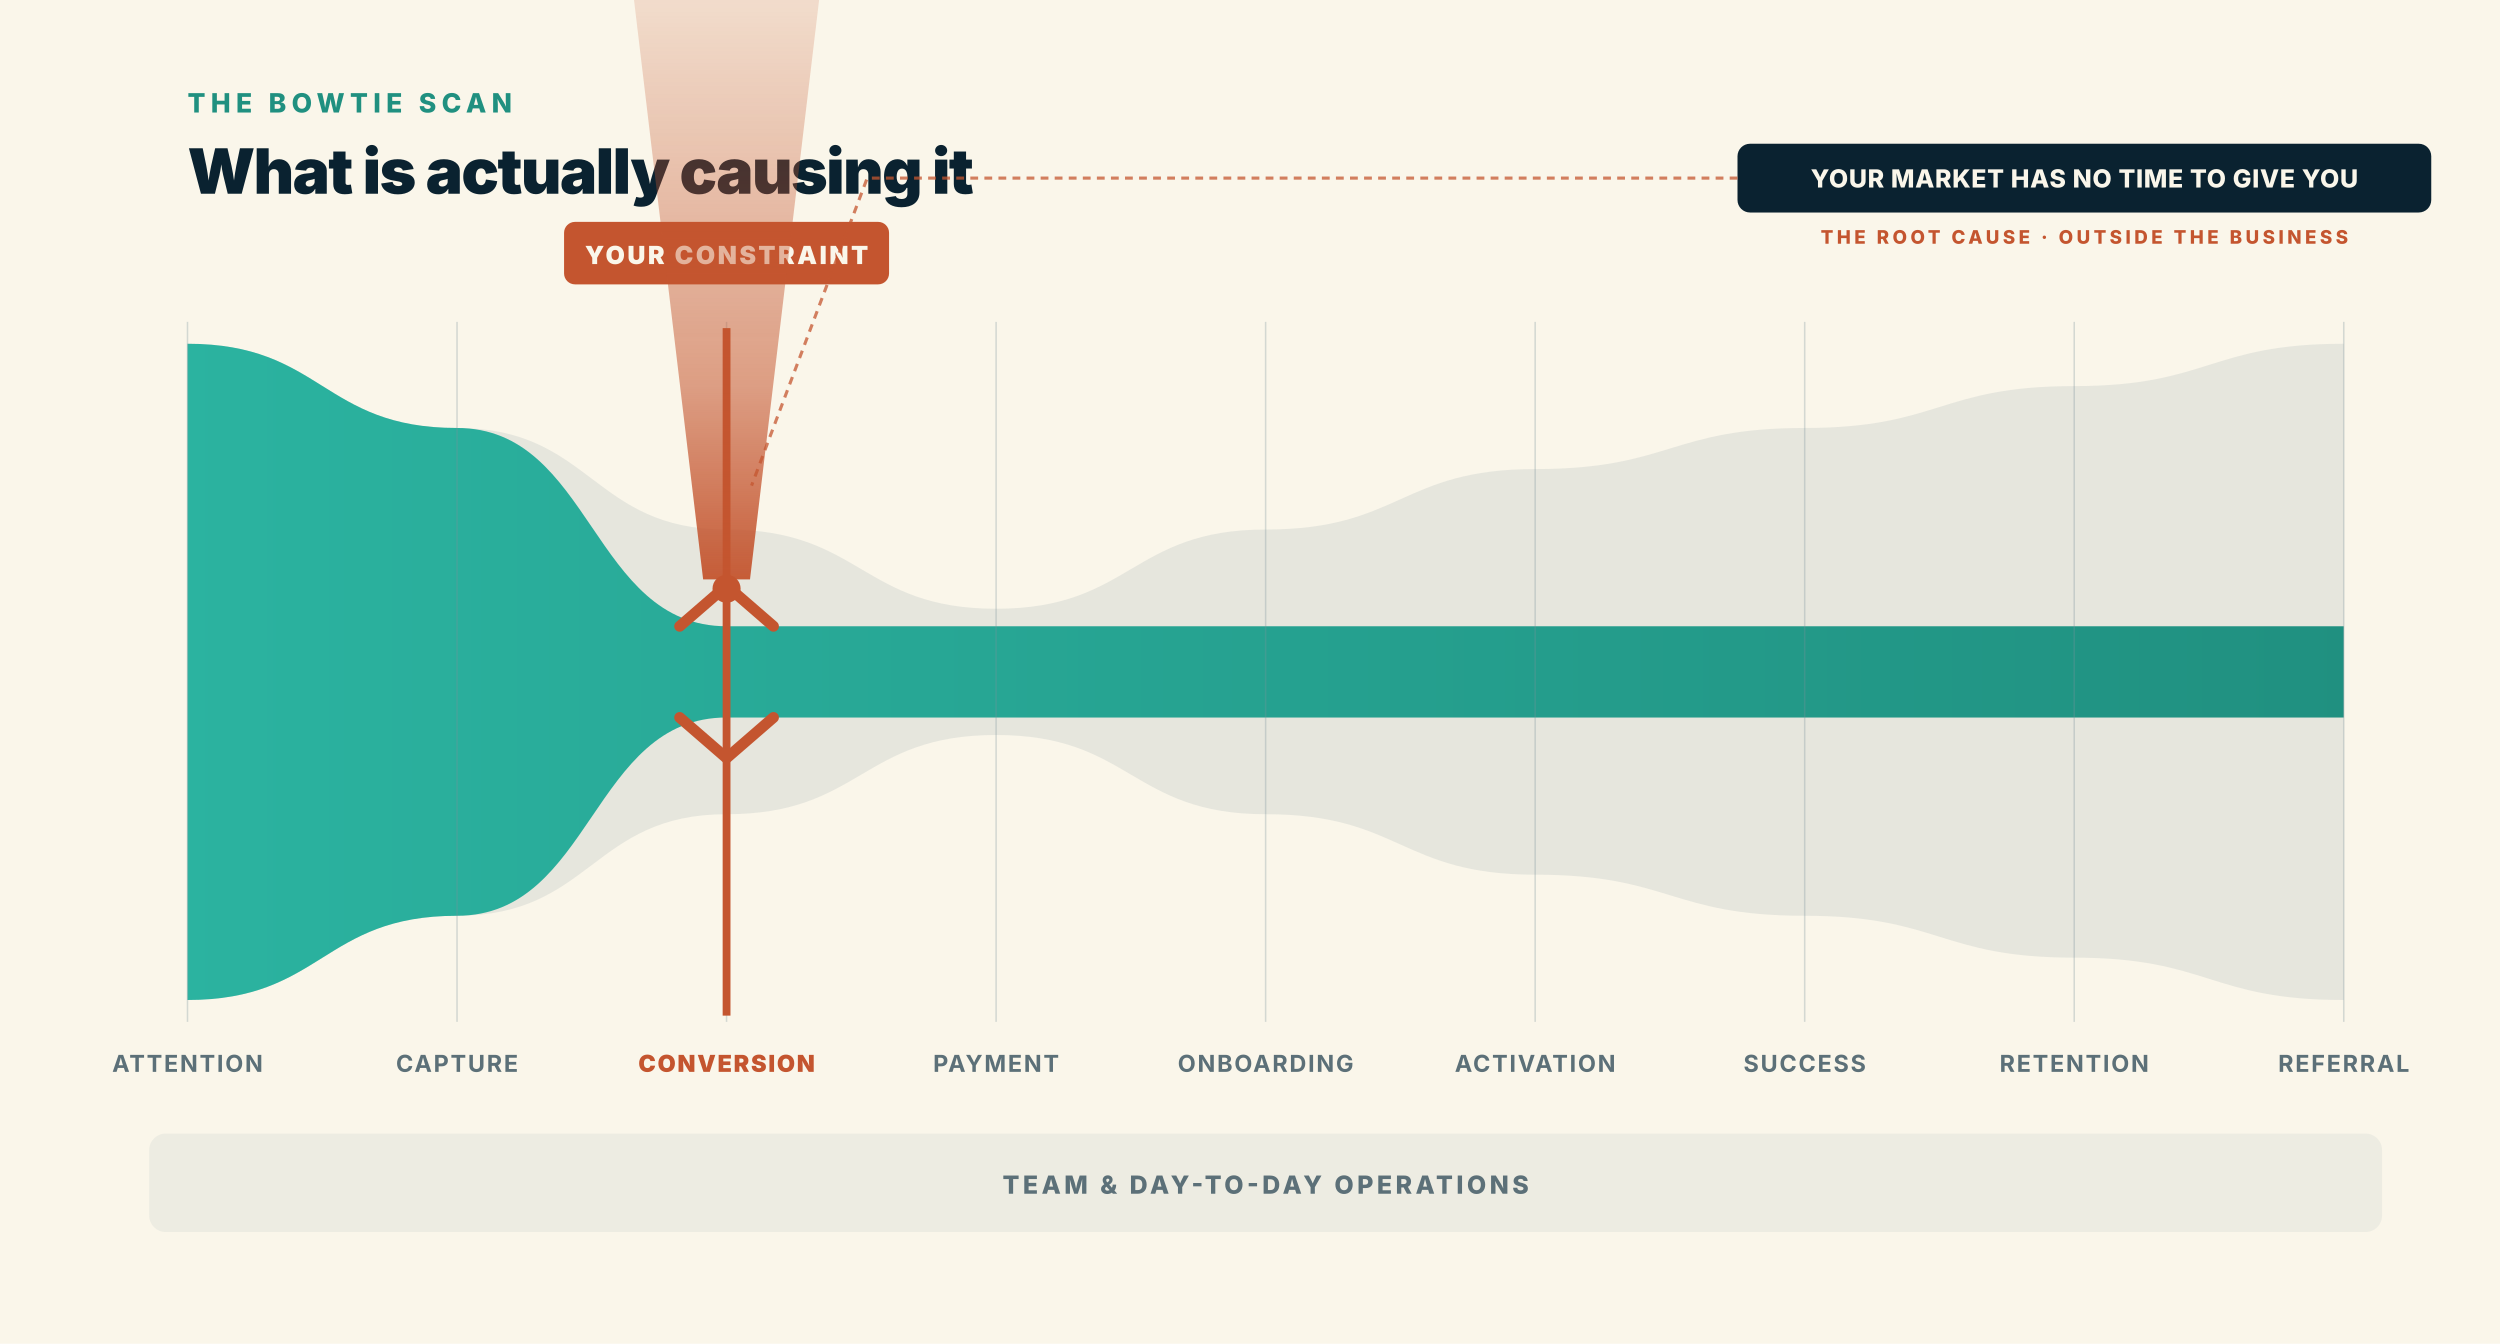
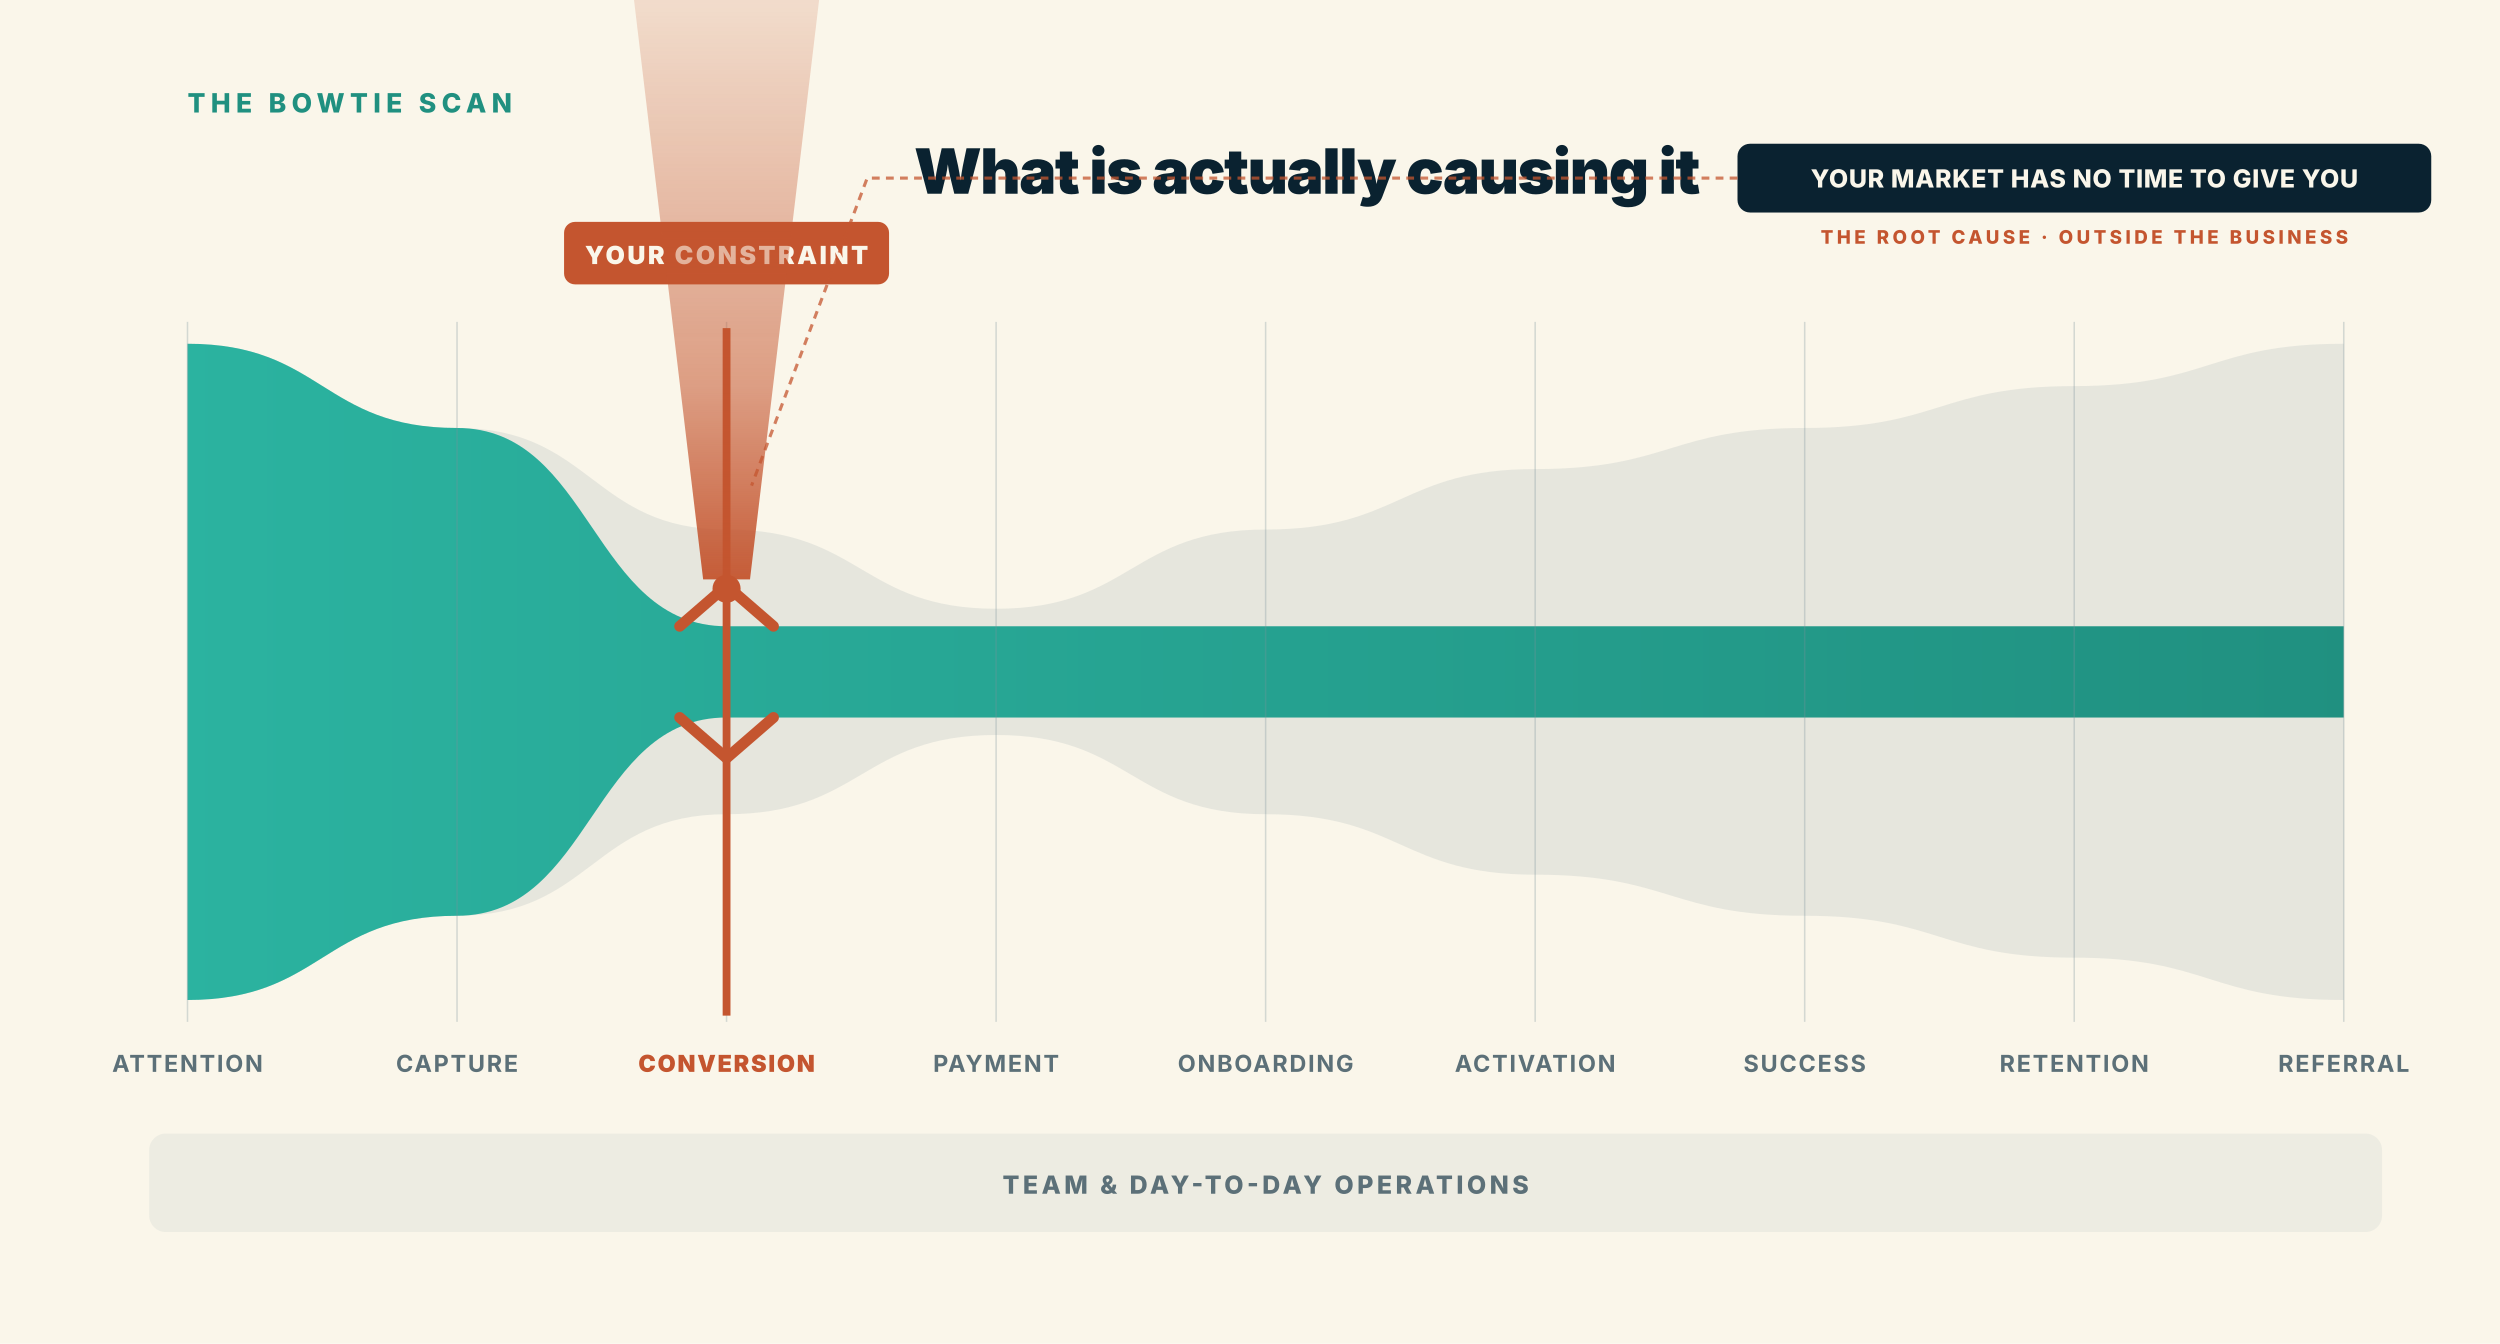
<svg xmlns="http://www.w3.org/2000/svg" viewBox="0 0 1600 860" width="1600" height="860" font-family="Inter, ui-sans-serif, system-ui, sans-serif">
  <rect width="1600" height="860" fill="#FAF6EA" />
  <path d="M 120.0 220.0 C 206.2 220.0 206.2 273.9 292.5 273.9 C 378.8 273.9 378.8 338.9 465.0 338.9 C 551.2 338.9 551.2 389.6 637.5 389.6 C 723.8 389.6 723.8 338.9 810.0 338.9 C 896.2 338.9 896.2 300.2 982.5 300.2 C 1068.8 300.2 1068.8 273.9 1155.0 273.9 C 1241.2 273.9 1241.2 247.1 1327.5 247.1 C 1413.8 247.1 1413.8 220.0 1500.0 220.0 L 1500.0 640.0 C 1413.8 640.0 1413.8 612.9 1327.5 612.9 C 1241.2 612.9 1241.2 586.1 1155.0 586.1 C 1068.8 586.1 1068.8 559.8 982.5 559.8 C 896.2 559.8 896.2 521.1 810.0 521.1 C 723.8 521.1 723.8 470.4 637.5 470.4 C 551.2 470.4 551.2 521.1 465.0 521.1 C 378.8 521.1 378.8 586.1 292.5 586.1 C 206.2 586.1 206.2 640.0 120.0 640.0 Z" fill="#7A9199" opacity="0.16" />
  <defs>
    <linearGradient id="g" x1="0" y1="0" x2="1" y2="0">
      <stop offset="0%" stop-color="#2BB3A0" />
      <stop offset="100%" stop-color="#209080" />
    </linearGradient>
  </defs>
  <path d="M 120.0 220.0 C 206.2 220.0 206.2 273.9 292.5 273.9 C 378.8 273.9 378.8 400.8 465.0 400.8 C 551.2 400.8 551.2 400.8 637.5 400.8 C 723.8 400.8 723.8 400.8 810.0 400.8 C 896.2 400.8 896.2 400.8 982.5 400.8 C 1068.8 400.8 1068.8 400.8 1155.0 400.8 C 1241.2 400.8 1241.2 400.8 1327.5 400.8 C 1413.8 400.8 1413.8 400.8 1500.0 400.8 L 1500.0 459.2 C 1413.8 459.2 1413.8 459.2 1327.5 459.2 C 1241.2 459.2 1241.2 459.2 1155.0 459.2 C 1068.8 459.2 1068.8 459.2 982.5 459.2 C 896.2 459.2 896.2 459.2 810.0 459.2 C 723.8 459.2 723.8 459.2 637.5 459.2 C 551.2 459.2 551.2 459.2 465.0 459.2 C 378.8 459.2 378.8 586.1 292.5 586.1 C 206.2 586.1 206.2 640.0 120.0 640.0 Z" fill="url(#g)" />
  <text x="120" y="72" font-size="17" font-weight="800" letter-spacing="3.4" fill="#209080">THE BOWTIE SCAN</text>
-   <text x="120" y="124" font-size="40" font-weight="900" fill="#0A2230" letter-spacing="-1">What is actually causing it</text>
+   <text x="585.0" y="124" font-size="40" font-weight="900" fill="#0A2230" letter-spacing="-1">What is actually causing it</text>
  <line x1="120.0" y1="206.0" x2="120.0" y2="654.0" stroke="#7A9199" stroke-width="1" opacity="0.30" />
  <text x="120.0" y="686" font-size="15" font-weight="700" fill="#5C7078" text-anchor="middle" letter-spacing="1.1">ATTENTION</text>
  <line x1="292.5" y1="206.0" x2="292.5" y2="654.0" stroke="#7A9199" stroke-width="1" opacity="0.30" />
  <text x="292.5" y="686" font-size="15" font-weight="700" fill="#5C7078" text-anchor="middle" letter-spacing="1.1">CAPTURE</text>
  <line x1="465.0" y1="206.0" x2="465.0" y2="654.0" stroke="#7A9199" stroke-width="1" opacity="0.30" />
  <text x="465.0" y="686" font-size="15" font-weight="900" fill="#C4552F" text-anchor="middle" letter-spacing="1.1">CONVERSION</text>
  <line x1="637.5" y1="206.0" x2="637.5" y2="654.0" stroke="#7A9199" stroke-width="1" opacity="0.30" />
  <text x="637.5" y="686" font-size="15" font-weight="700" fill="#5C7078" text-anchor="middle" letter-spacing="1.1">PAYMENT</text>
  <line x1="810.0" y1="206.0" x2="810.0" y2="654.0" stroke="#7A9199" stroke-width="1" opacity="0.30" />
  <text x="810.0" y="686" font-size="15" font-weight="700" fill="#5C7078" text-anchor="middle" letter-spacing="1.1">ONBOARDING</text>
  <line x1="982.5" y1="206.0" x2="982.5" y2="654.0" stroke="#7A9199" stroke-width="1" opacity="0.30" />
  <text x="982.5" y="686" font-size="15" font-weight="700" fill="#5C7078" text-anchor="middle" letter-spacing="1.1">ACTIVATION</text>
  <line x1="1155.0" y1="206.0" x2="1155.0" y2="654.0" stroke="#7A9199" stroke-width="1" opacity="0.30" />
  <text x="1155.0" y="686" font-size="15" font-weight="700" fill="#5C7078" text-anchor="middle" letter-spacing="1.1">SUCCESS</text>
  <line x1="1327.5" y1="206.0" x2="1327.5" y2="654.0" stroke="#7A9199" stroke-width="1" opacity="0.30" />
  <text x="1327.5" y="686" font-size="15" font-weight="700" fill="#5C7078" text-anchor="middle" letter-spacing="1.1">RETENTION</text>
  <line x1="1500.0" y1="206.0" x2="1500.0" y2="654.0" stroke="#7A9199" stroke-width="1" opacity="0.30" />
  <text x="1500.0" y="686" font-size="15" font-weight="700" fill="#5C7078" text-anchor="middle" letter-spacing="1.1">REFERRAL</text>
  <line x1="465.0" y1="210.0" x2="465.0" y2="650.0" stroke="#C4552F" stroke-width="5" />
  <path d="M 435.0 400.8 L 465.0 374.8 L 495.0 400.8" fill="none" stroke="#C4552F" stroke-width="7" stroke-linecap="round" stroke-linejoin="round" />
  <path d="M 435.0 459.2 L 465.0 485.2 L 495.0 459.2" fill="none" stroke="#C4552F" stroke-width="7" stroke-linecap="round" stroke-linejoin="round" />
  <rect x="361.0" y="142.0" width="208" height="40" rx="7" fill="#C4552F" />
  <text x="465.0" y="169.0" font-size="16" font-weight="900" fill="#FAF6EA" text-anchor="middle" letter-spacing="1.6">YOUR CONSTRAINT</text>
  <rect x="96" y="726" width="1428" height="62" rx="10" fill="#7A9199" opacity="0.1" stroke="#7A9199" stroke-width="1" />
  <text x="810.0" y="764" font-size="16" font-weight="800" fill="#5C7078" text-anchor="middle" letter-spacing="2.2">TEAM &amp; DAY-TO-DAY OPERATIONS</text>
  <defs>
    <linearGradient id="bm" x1="0" y1="0" x2="0" y2="1">
      <stop offset="0%" stop-color="#C4552F" stop-opacity="0.10" />
      <stop offset="70%" stop-color="#C4552F" stop-opacity="0.55" />
      <stop offset="100%" stop-color="#C4552F" stop-opacity="0.95" />
    </linearGradient>
  </defs>
  <path d="M 401.0 -40 L 529.0 -40 L 480.0 370.8 L 450.0 370.8 Z" fill="url(#bm)" />
  <circle cx="465.0" cy="376.8" r="9" fill="#C4552F" />
  <rect x="1112" y="92" width="444" height="44" rx="8" fill="#0A2230" />
  <text x="1334.0" y="120" font-size="16" font-weight="800" fill="#FAF6EA" text-anchor="middle" letter-spacing="0.4">YOUR MARKET HAS NO TIME TO GIVE YOU</text>
  <text x="1334.0" y="156" font-size="12" font-weight="800" fill="#C4552F" text-anchor="middle" letter-spacing="2.2">THE ROOT CAUSE · OUTSIDE THE BUSINESS</text>
  <path d="M 1112.0 114 L 555.0 114 L 481.0 310.8" fill="none" stroke="#C4552F" stroke-width="2" stroke-dasharray="5 4" opacity="0.75" />
</svg>
